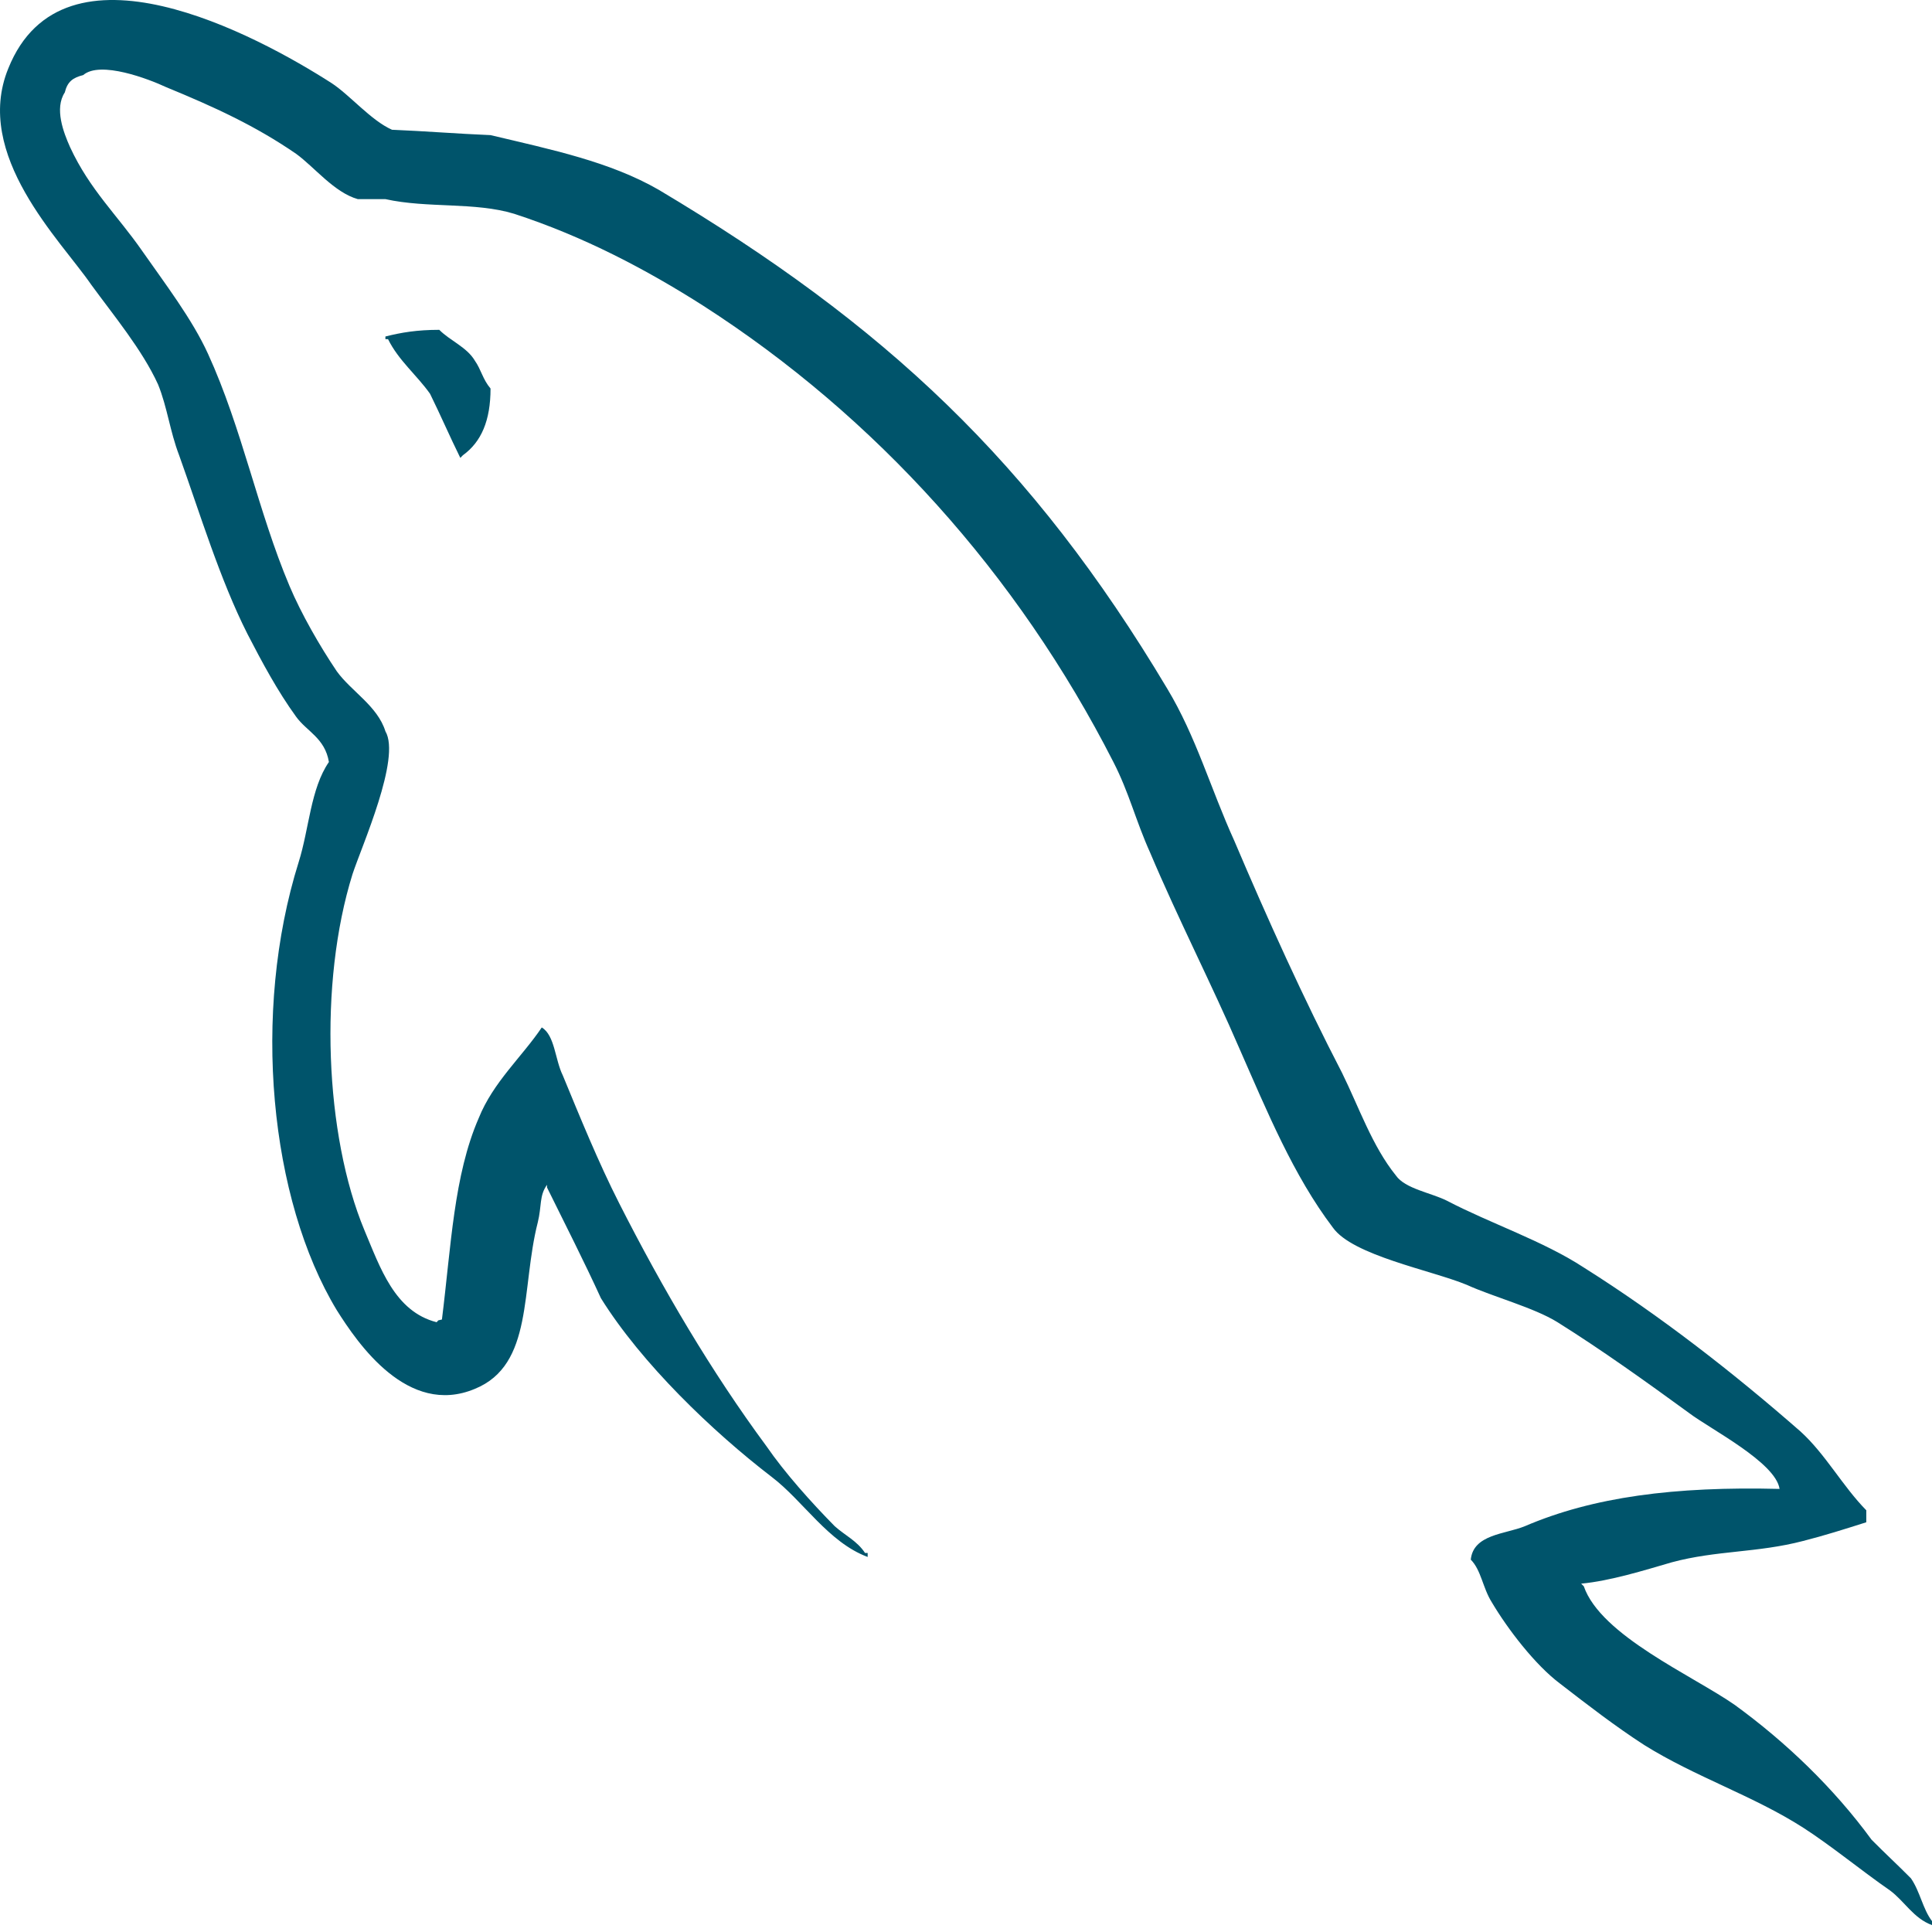
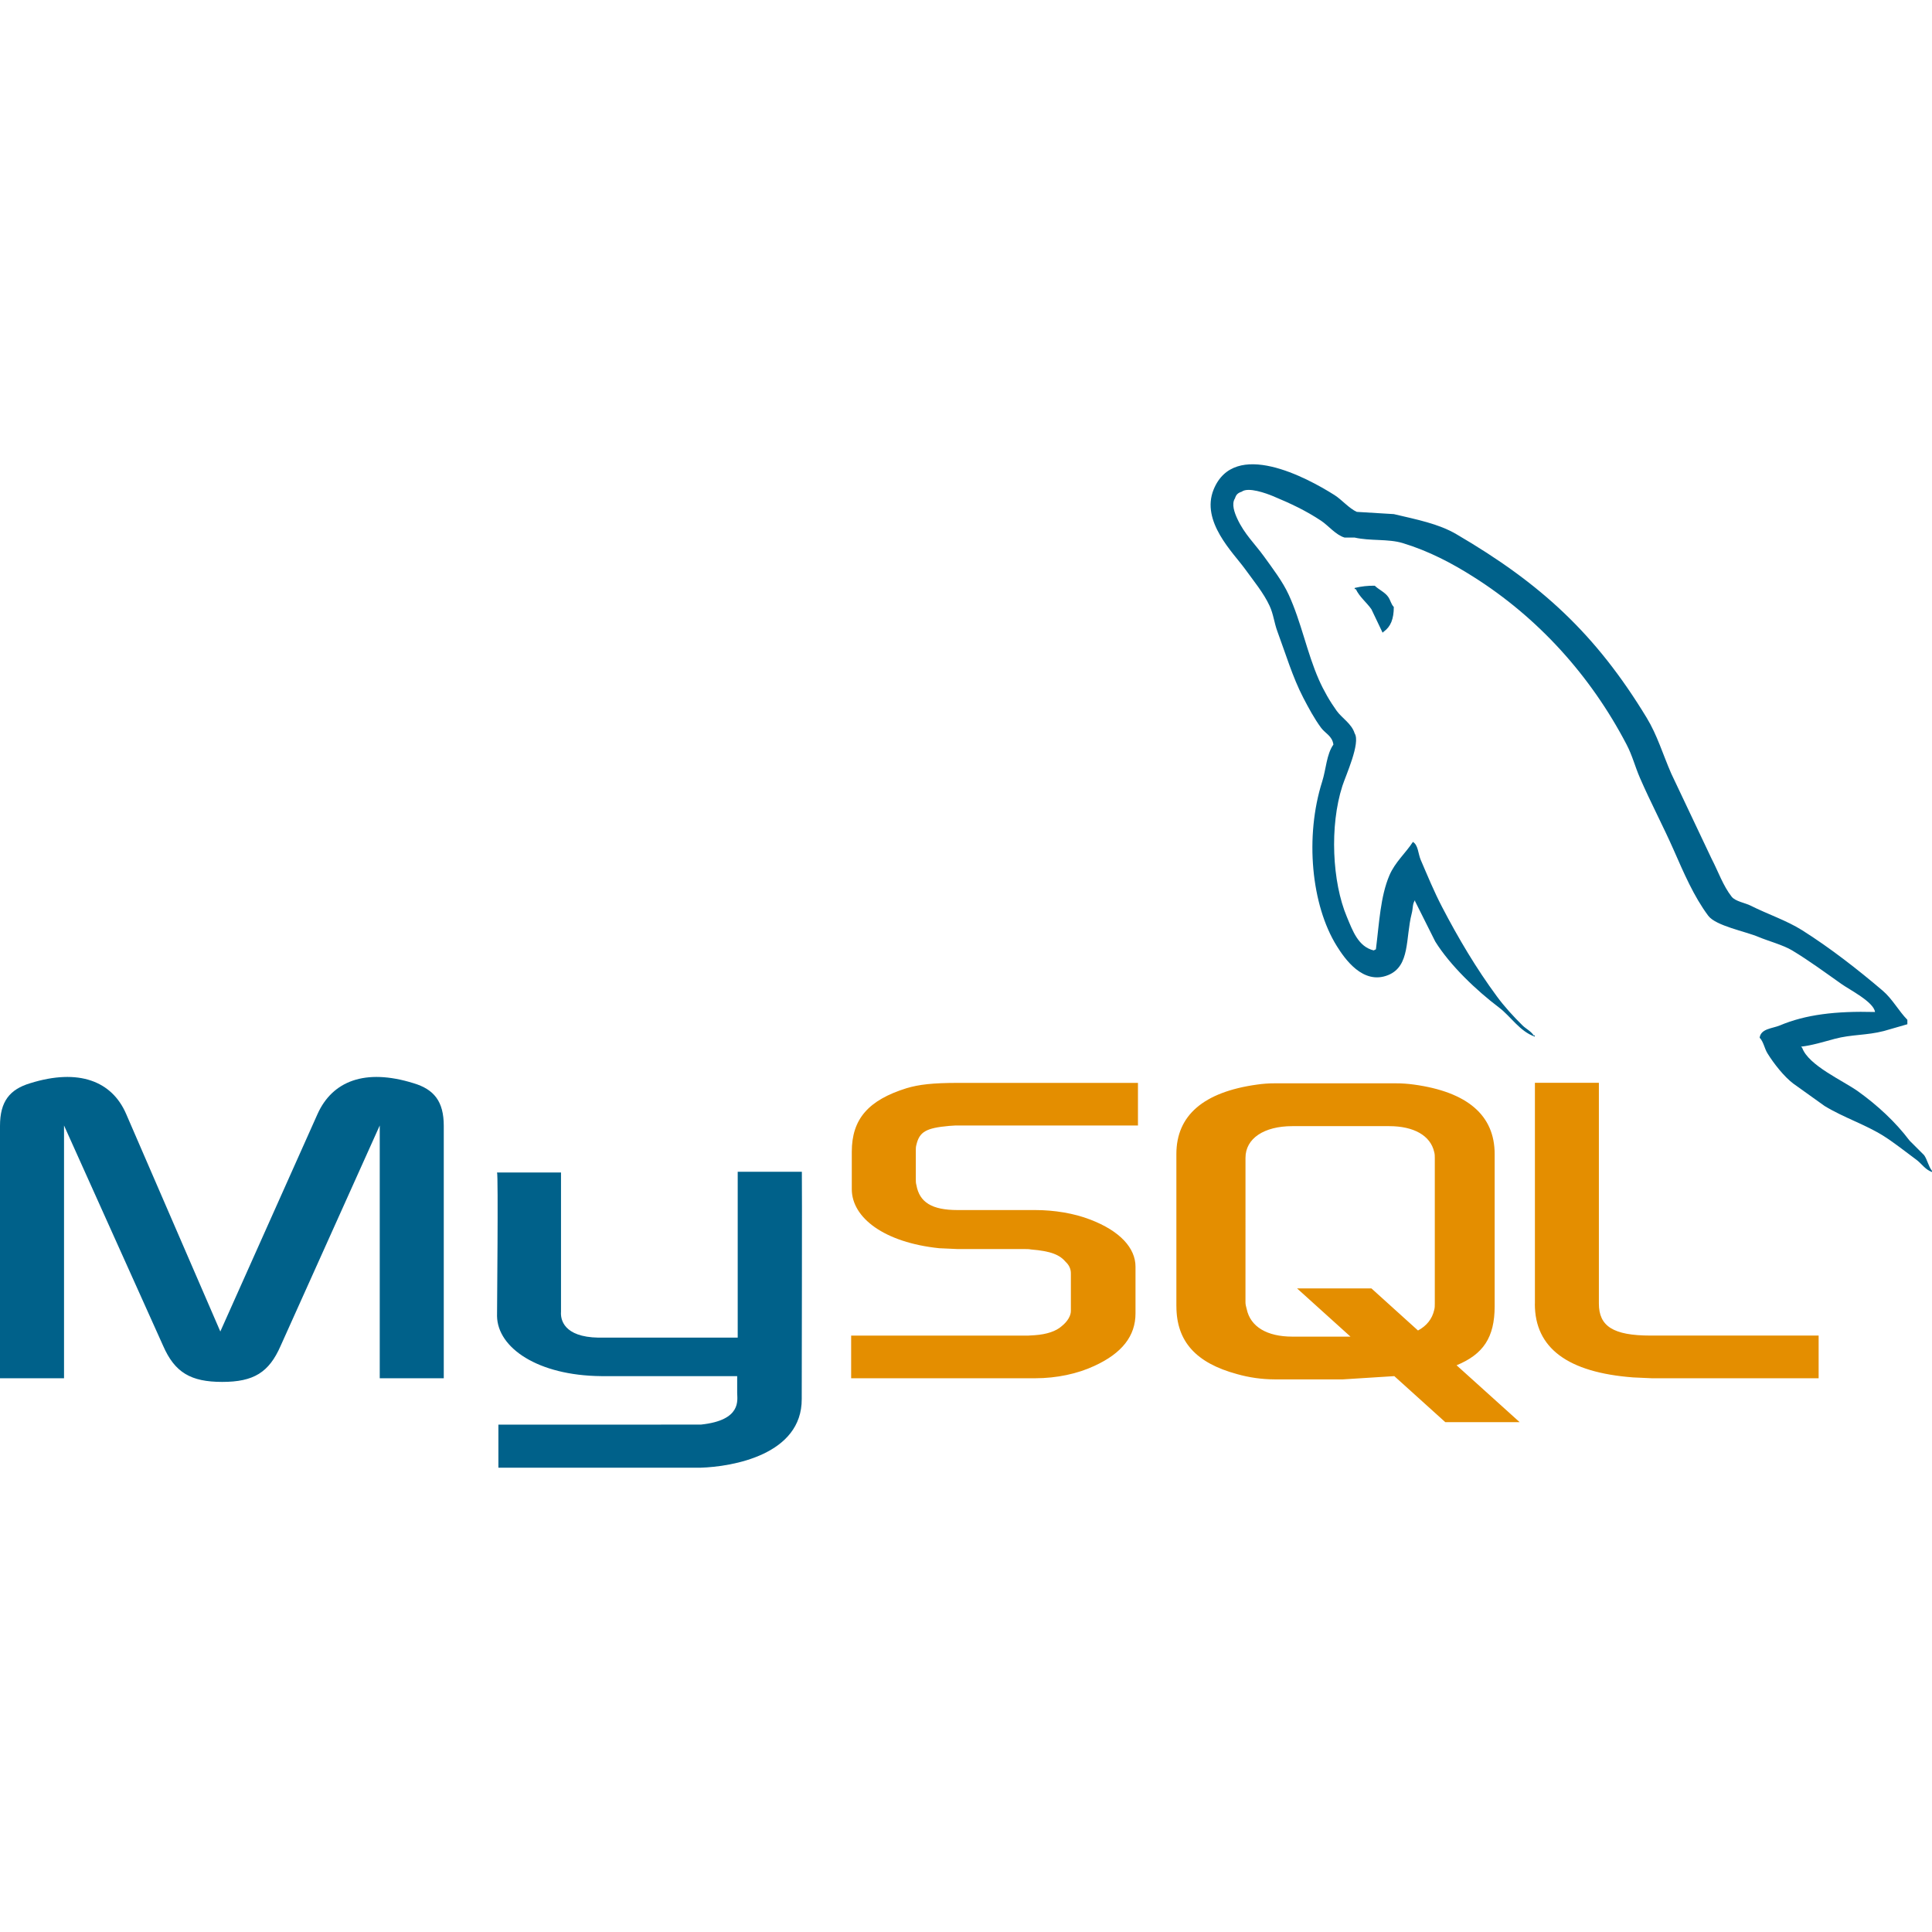
- <svg xmlns="http://www.w3.org/2000/svg" fill="none" viewBox="0 0 100 100">
-   <path fill="#00546B" d="M92.11 77.066c-5.44-.137-9.657.415-13.194 1.934-1.02.413-2.653.414-2.789 1.726.544.552.612 1.45 1.089 2.209.817 1.38 2.244 3.245 3.536 4.212 1.428 1.104 2.857 2.208 4.353 3.175 2.652 1.657 5.645 2.623 8.23 4.28 1.497.966 2.992 2.21 4.488 3.245.749.552 1.224 1.45 2.177 1.795v-.207c-.477-.622-.613-1.519-1.088-2.21-.68-.69-1.36-1.311-2.04-2.002-1.973-2.692-4.421-5.04-7.074-6.972-2.176-1.52-6.938-3.59-7.821-6.145 0 0-.069-.068-.136-.137 1.496-.138 3.264-.69 4.693-1.105 2.312-.622 4.42-.484 6.8-1.105 1.089-.276 2.177-.621 3.265-.967v-.62c-1.224-1.243-2.108-2.9-3.4-4.074-3.469-3.038-7.278-6.007-11.222-8.492-2.11-1.38-4.83-2.278-7.074-3.452-.816-.414-2.176-.621-2.652-1.312-1.225-1.518-1.905-3.52-2.789-5.315-1.972-3.798-3.877-8.009-5.577-12.013-1.224-2.692-1.972-5.385-3.469-7.87-7.005-11.737-14.622-18.848-26.32-25.82-2.517-1.45-5.51-2.072-8.706-2.83-1.7-.07-3.4-.208-5.1-.278-1.09-.483-2.178-1.794-3.13-2.416C13.284 1.815 3.286-3.57.43 3.541c-1.837 4.487 2.72 8.906 4.284 11.184 1.157 1.588 2.652 3.383 3.469 5.178.476 1.173.611 2.417 1.088 3.66 1.088 3.036 2.108 6.42 3.537 9.25.748 1.45 1.564 2.969 2.516 4.28.544.76 1.496 1.105 1.7 2.348-.951 1.38-1.02 3.452-1.564 5.178-2.449 7.801-1.496 17.466 1.972 23.196 1.088 1.726 3.673 5.524 7.142 4.074 3.06-1.243 2.38-5.178 3.264-8.63.205-.83.069-1.38.476-1.933v.138c.953 1.933 1.904 3.797 2.789 5.73 2.108 3.383 5.78 6.904 8.841 9.252 1.633 1.242 2.925 3.382 4.966 4.142v-.208h-.137c-.408-.621-1.02-.897-1.564-1.38-1.224-1.243-2.585-2.762-3.536-4.143-2.857-3.866-5.374-8.146-7.618-12.565-1.088-2.14-2.04-4.487-2.924-6.627-.409-.83-.409-2.072-1.089-2.485-1.02 1.518-2.516 2.83-3.264 4.694-1.292 2.968-1.428 6.627-1.904 10.424-.273.07-.137 0-.273.14-2.176-.554-2.924-2.832-3.74-4.765-2.041-4.901-2.381-12.772-.613-18.433.477-1.45 2.517-6.006 1.701-7.387-.408-1.312-1.769-2.071-2.517-3.107-.884-1.312-1.836-2.968-2.448-4.418-1.633-3.866-2.449-8.147-4.217-12.013-.816-1.795-2.244-3.659-3.4-5.316-1.293-1.864-2.721-3.176-3.741-5.385-.34-.759-.817-2.002-.272-2.83.136-.553.407-.76.952-.898.884-.76 3.4.207 4.284.621 2.517 1.035 4.625 2.003 6.734 3.452.952.69 1.972 2.003 3.196 2.348h1.429c2.176.483 4.624.138 6.665.759 3.605 1.173 6.87 2.9 9.794 4.764 8.91 5.73 16.255 13.876 21.22 23.61.816 1.588 1.156 3.039 1.904 4.695 1.429 3.383 3.197 6.835 4.625 10.149 1.428 3.244 2.788 6.559 4.829 9.251 1.02 1.45 5.1 2.21 6.937 2.969 1.36.62 3.47 1.174 4.693 1.933 2.312 1.449 4.625 3.107 6.801 4.694 1.089.829 4.489 2.555 4.693 3.935" />
-   <path fill="#00546B" d="M22.737 17.072c-1.156 0-1.972.139-2.788.345v.138h.136c.544 1.105 1.496 1.865 2.176 2.831.544 1.104 1.02 2.21 1.565 3.314.067-.07.135-.138.135-.138.953-.69 1.429-1.795 1.429-3.452-.409-.483-.477-.966-.817-1.45-.407-.69-1.292-1.035-1.836-1.588" />
+ <svg xmlns="http://www.w3.org/2000/svg" viewBox="0 0 128 128" width="128" height="128">
+   <path fill="#00618A" d="M0 91.313h4.242V74.566l6.566 14.598c.773 1.77 1.832 2.391 3.914 2.391s3.098-.621 3.871-2.391l6.566-14.598v16.746h4.242V74.594c0-1.633-.652-2.422-2-2.828-3.223-1.004-5.383-.137-6.363 2.039l-6.441 14.41-6.238-14.41c-.937-2.176-3.14-3.043-6.359-2.039-1.348.406-2 1.195-2 2.828zM32.93 77.68h4.238v9.227c-.039.5.16 1.676 2.484 1.715h9.223V77.633h4.25c.02 0-.008 14.984-.008 15.047.023 3.695-4.582 4.496-6.707 4.559H33.02v-2.852l13.414-.004c2.73-.285 2.406-1.645 2.406-2.098v-1.113h-9.012c-4.195-.039-6.863-1.871-6.898-3.977-.004-.191.09-9.422 0-9.516zm0 0" />
+   <path fill="#E48E00" d="M56.391 91.313h12.195c1.426 0 2.813-.301 3.914-.816 1.836-.84 2.73-1.984 2.73-3.48v-3.098c0-1.223-1.016-2.367-3.016-3.125-1.059-.41-2.367-.625-3.629-.625h-5.141c-1.711 0-2.527-.516-2.73-1.656-.039-.137-.039-.246-.039-.383V76.2c0-.109 0-.219.039-.355.203-.867.652-1.113 2.16-1.25l.41-.027h12.109v-2.824H63.488c-1.711 0-2.609.109-3.426.352-2.527.789-3.629 2.039-3.629 4.215v2.473c0 1.902 2.16 3.535 5.789 3.914l1.223.055h4.406c.164 0 .324 0 .449.027 1.344.109 1.914.355 2.324.844.211.195.332.473.324.758v2.477c0 .297-.203.68-.609 1.004-.367.328-.98.543-1.793.598l-.449.027H56.391zm45.297-4.922c0 2.91 2.164 4.539 6.523 4.867l1.227.055h11.051v-2.828h-11.133c-2.488 0-3.426-.625-3.426-2.121V71.738h-4.238V86.39zm-23.75.148V76.457c0-2.559 1.801-4.113 5.355-4.602a7.976 7.976 0 0 1 1.145-.082h8.047c.41 0 .777.027 1.188.082 3.555.488 5.352 2.043 5.352 4.602v10.082c0 2.078-.762 3.188-2.523 3.914l4.18 3.77h-4.926l-3.379-3.051-3.402.215H84.44a9.23 9.23 0 0 1-2.492-.352c-2.699-.734-4.008-2.152-4.008-4.496zm4.578-.246c0 .137.039.273.082.438.246 1.172 1.348 1.824 3.023 1.824h3.852l-3.539-3.195h4.926l3.086 2.789c.57-.305.941-.766 1.074-1.363.039-.137.039-.273.039-.41v-9.668c0-.109 0-.246-.039-.383-.246-1.09-1.348-1.715-2.984-1.715h-6.414c-1.879 0-3.105.816-3.105 2.098zm0 0" />
+   <path fill="#00618A" d="M124.219 67.047c-2.605-.07-4.598.172-6.301.891-.484.203-1.258.207-1.336.813.266.281.309.699.52 1.039.406.66 1.094 1.539 1.707 2l2.074 1.484c1.273.777 2.699 1.223 3.93 2 .723.461 1.441 1.039 2.148 1.559.348.254.582.656 1.039.816v-.074c-.238-.305-.301-.723-.52-1.039l-.965-.965c-.941-1.25-2.137-2.348-3.41-3.262-1.016-.727-3.281-1.711-3.707-2.891l-.074-.074c.719-.078 1.563-.34 2.223-.516 1.117-.301 2.113-.223 3.262-.52l1.559-.449v-.293c-.582-.598-.996-1.387-1.633-1.93-1.656-1.41-3.469-2.824-5.336-4.004-1.035-.652-2.312-1.074-3.41-1.629-.367-.187-1.016-.281-1.262-.594-.574-.734-.887-1.664-1.332-2.52l-2.668-5.633c-.562-1.285-.93-2.555-1.633-3.707-3.363-5.535-6.988-8.875-12.602-12.156-1.191-.699-2.633-.973-4.148-1.332l-2.449-.148c-.496-.211-1.012-.82-1.48-1.113-1.859-1.176-6.629-3.73-8.008-.371-.867 2.121 1.301 4.191 2.078 5.266.543.754 1.242 1.598 1.629 2.445.258.555.301 1.113.52 1.703.539 1.453 1.008 3.031 1.707 4.375.352.68.738 1.395 1.184 2 .273.371.742.539.816 1.113-.457.641-.484 1.633-.742 2.445-1.16 3.652-.723 8.191.965 10.898.516.828 1.734 2.609 3.41 1.926 1.465-.598 1.137-2.445 1.555-4.078.098-.367.039-.641.223-.887v.074l1.336 2.668c.988 1.59 2.738 3.25 4.223 4.371.773.582 1.379 1.59 2.375 1.93V68.6h-.074c-.195-.297-.496-.422-.742-.664-.582-.57-1.227-1.277-1.703-1.93-1.352-1.832-2.547-3.84-3.633-5.93-.52-.996-.973-2.098-1.41-3.113-.168-.391-.164-.984-.516-1.184-.48.742-1.187 1.344-1.559 2.223-.594 1.402-.668 3.117-.891 4.891l-.148.074c-1.031-.25-1.395-1.312-1.777-2.223-.973-2.305-1.152-6.02-.297-8.672.219-.687 1.219-2.852.813-3.484-.191-.633-.828-1-1.184-1.484a11.7 11.7 0 0 1-1.187-2.074c-.793-1.801-1.164-3.816-2-5.633-.398-.871-1.074-1.75-1.629-2.523-.617-.855-1.305-1.484-1.781-2.52-.168-.367-.398-.957-.148-1.336.078-.254.195-.359.445-.441.43-.332 1.629.109 2.074.293 1.191.496 2.184.965 3.191 1.633.48.32.969.941 1.555 1.113h.668c1.043.238 2.211.07 3.188.367 1.723.523 3.27 1.34 4.668 2.227 4.273 2.695 7.766 6.535 10.156 11.117.387.738.551 1.441.891 2.223.684 1.578 1.543 3.203 2.223 4.746s1.34 3.094 2.297 4.375c.504.672 2.453 1.031 3.336 1.406.621.262 1.637.535 2.223.891 1.125.676 2.211 1.48 3.266 2.223.523.375 2.141 1.188 2.223 1.855zM91.082 38.805a5.26 5.26 0 0 0-1.332.148v.074h.074c.258.535.715.879 1.035 1.336l.742 1.555.074-.07c.461-.324.668-.844.668-1.633-.187-.195-.211-.437-.371-.668-.211-.309-.621-.48-.891-.742zm0 0" />
</svg>
